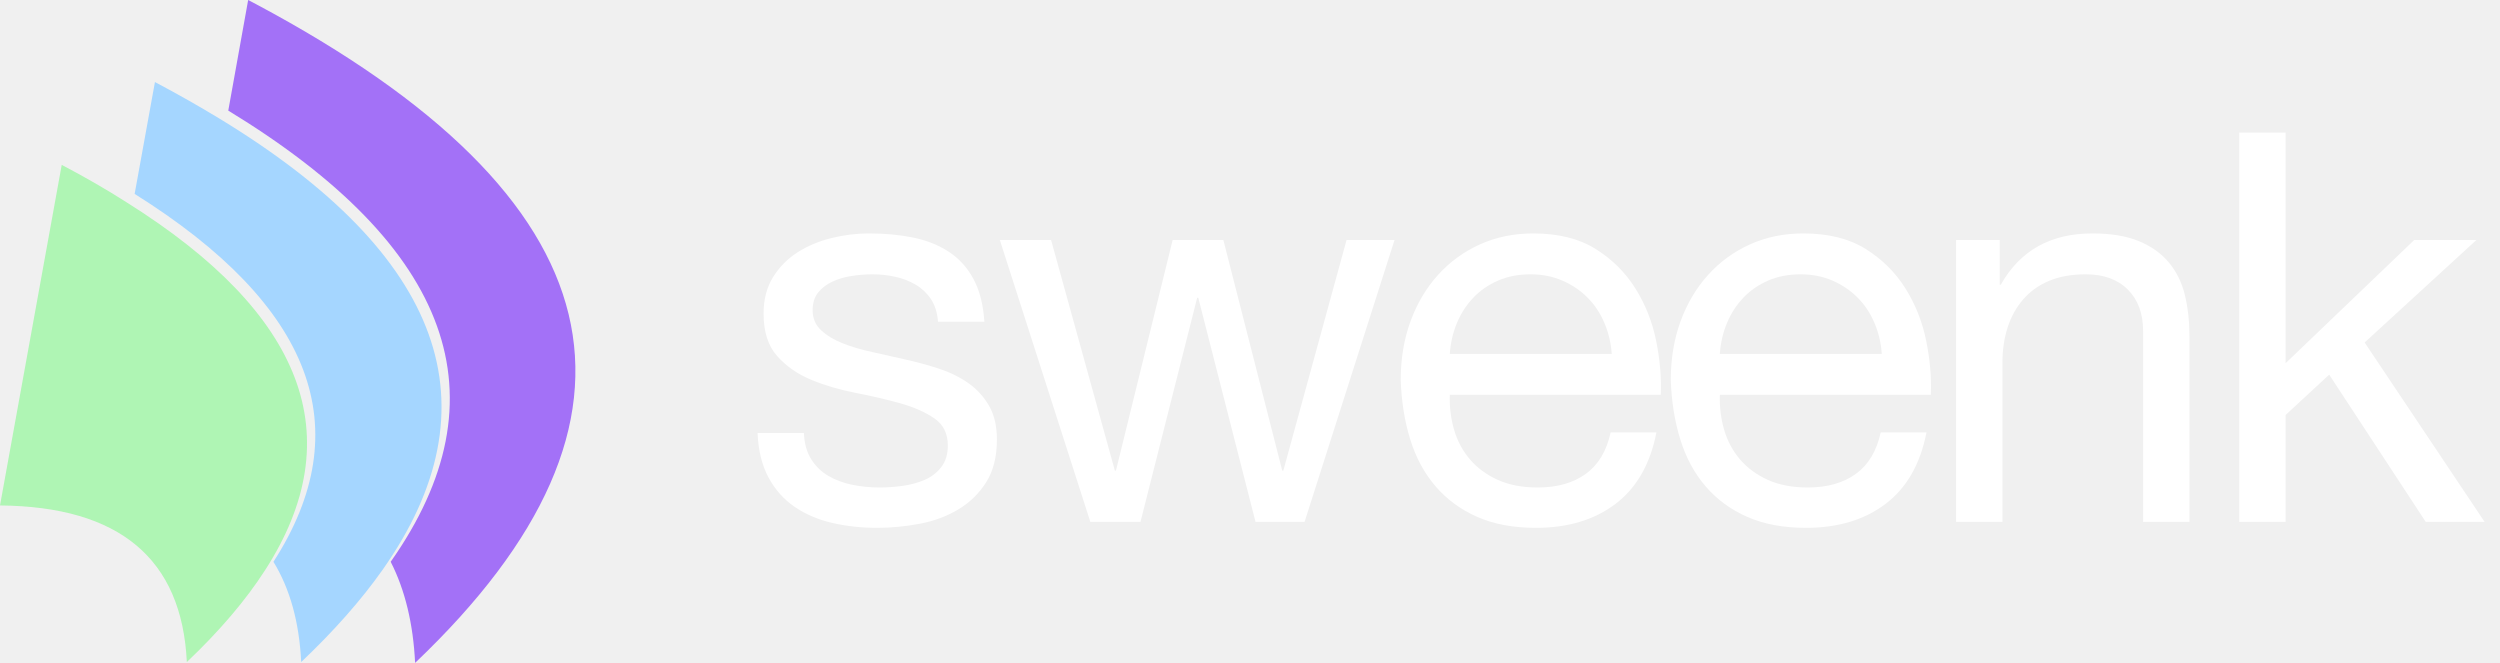
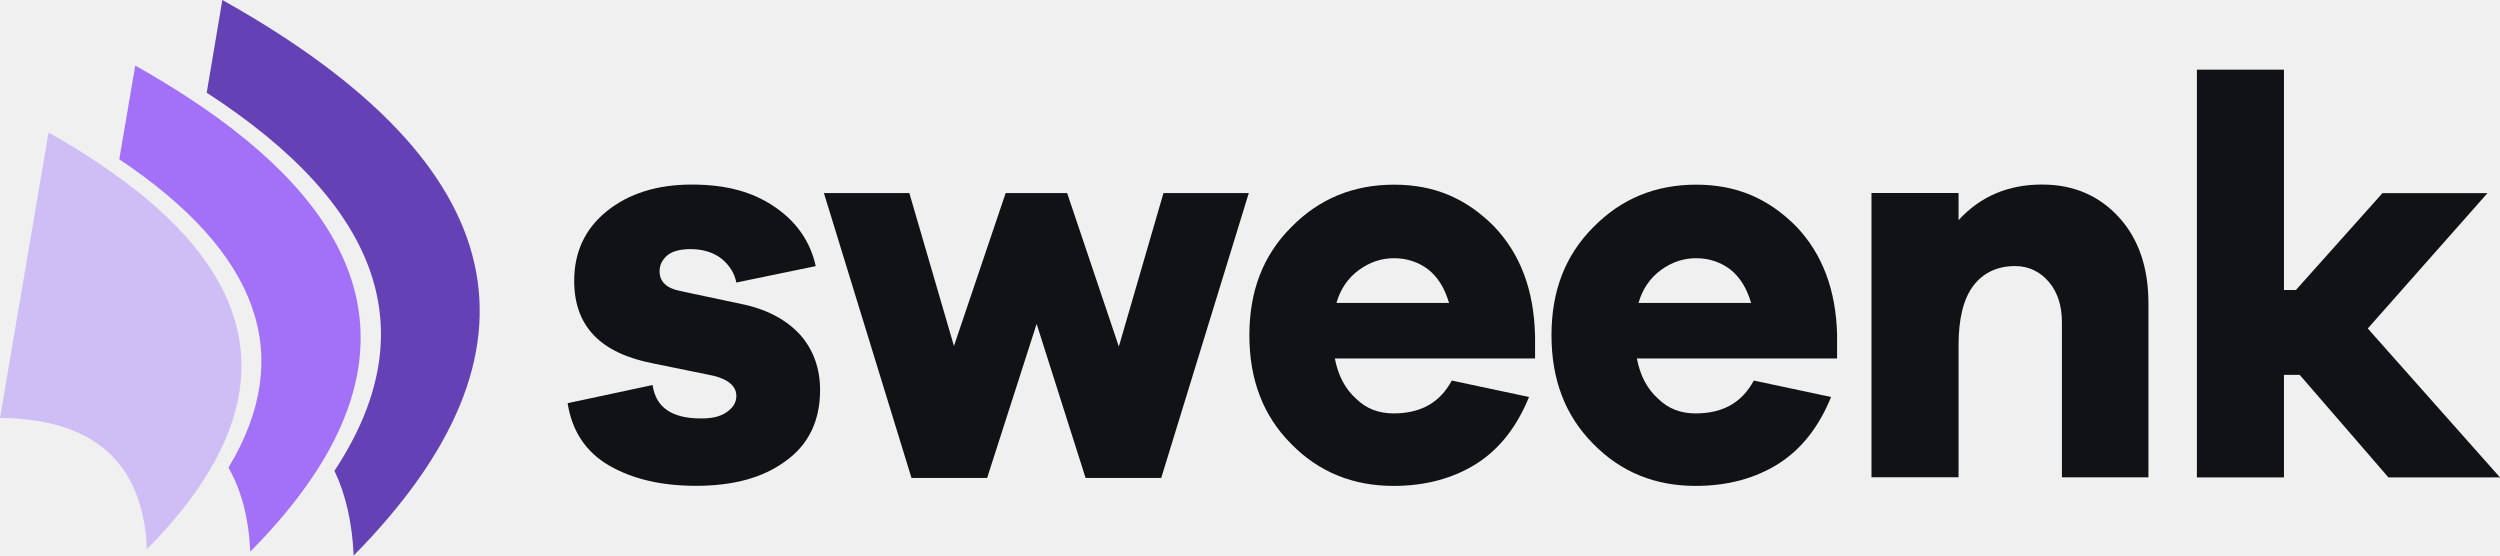
- <svg xmlns="http://www.w3.org/2000/svg" width="132" height="35" viewBox="0 0 132 35" fill="none">
-   <path d="M42.447 22.861H40C40.038 23.782 40.23 24.564 40.576 25.207C40.921 25.85 41.382 26.368 41.957 26.762C42.533 27.155 43.195 27.438 43.944 27.611C44.692 27.784 45.479 27.87 46.304 27.87C47.052 27.87 47.806 27.798 48.564 27.654C49.322 27.51 50.003 27.256 50.608 26.891C51.212 26.527 51.702 26.047 52.076 25.452C52.45 24.857 52.637 24.109 52.637 23.207C52.637 22.497 52.498 21.902 52.22 21.422C51.941 20.942 51.577 20.544 51.126 20.227C50.675 19.911 50.157 19.656 49.571 19.464C48.986 19.273 48.386 19.109 47.772 18.975C47.197 18.841 46.621 18.711 46.045 18.586C45.469 18.462 44.951 18.308 44.491 18.126C44.03 17.944 43.651 17.713 43.353 17.435C43.056 17.157 42.907 16.806 42.907 16.384C42.907 16 43.003 15.689 43.195 15.449C43.387 15.209 43.637 15.017 43.944 14.873C44.251 14.729 44.591 14.628 44.965 14.571C45.34 14.513 45.709 14.484 46.074 14.484C46.477 14.484 46.875 14.527 47.269 14.614C47.662 14.7 48.022 14.839 48.348 15.031C48.674 15.223 48.943 15.477 49.154 15.794C49.365 16.111 49.49 16.509 49.528 16.989H51.975C51.917 16.087 51.725 15.334 51.399 14.729C51.073 14.125 50.637 13.645 50.09 13.29C49.543 12.935 48.914 12.685 48.204 12.541C47.494 12.397 46.717 12.325 45.872 12.325C45.22 12.325 44.563 12.407 43.9 12.57C43.238 12.733 42.644 12.983 42.116 13.319C41.588 13.654 41.156 14.091 40.82 14.628C40.485 15.166 40.317 15.809 40.317 16.557C40.317 17.517 40.556 18.265 41.036 18.802C41.516 19.34 42.116 19.757 42.835 20.054C43.555 20.352 44.337 20.582 45.181 20.745C46.026 20.909 46.808 21.091 47.528 21.292C48.247 21.494 48.847 21.758 49.327 22.084C49.806 22.41 50.046 22.89 50.046 23.523C50.046 23.984 49.931 24.363 49.701 24.66C49.471 24.958 49.178 25.183 48.823 25.337C48.468 25.49 48.079 25.596 47.657 25.654C47.235 25.711 46.832 25.74 46.448 25.74C45.949 25.74 45.465 25.692 44.994 25.596C44.524 25.5 44.102 25.342 43.728 25.121C43.353 24.9 43.051 24.603 42.821 24.229C42.591 23.854 42.466 23.399 42.447 22.861Z" fill="white" />
-   <path d="M68.882 27.553L73.632 12.671H71.099L67.76 24.847H67.702L64.593 12.671H61.916L58.922 24.847H58.865L55.497 12.671H52.791L57.569 27.553H60.218L63.211 15.722H63.269L66.291 27.553H68.882Z" fill="white" />
-   <path d="M85.099 18.687H76.549C76.588 18.111 76.712 17.569 76.923 17.061C77.135 16.552 77.422 16.106 77.787 15.722C78.151 15.338 78.588 15.036 79.097 14.815C79.605 14.595 80.176 14.484 80.81 14.484C81.424 14.484 81.985 14.595 82.493 14.815C83.002 15.036 83.443 15.334 83.817 15.708C84.192 16.082 84.489 16.528 84.71 17.046C84.931 17.564 85.06 18.111 85.099 18.687ZM87.459 22.832H85.041C84.83 23.811 84.393 24.54 83.731 25.02C83.069 25.5 82.22 25.74 81.184 25.74C80.377 25.74 79.677 25.605 79.082 25.337C78.487 25.068 77.998 24.708 77.614 24.257C77.23 23.806 76.952 23.288 76.779 22.703C76.607 22.118 76.53 21.499 76.549 20.846H87.689C87.728 19.944 87.646 18.994 87.445 17.996C87.243 16.998 86.879 16.077 86.351 15.233C85.823 14.388 85.123 13.693 84.249 13.146C83.376 12.599 82.277 12.325 80.953 12.325C79.936 12.325 79.001 12.517 78.147 12.901C77.293 13.285 76.554 13.822 75.93 14.513C75.306 15.204 74.822 16.02 74.476 16.96C74.131 17.9 73.958 18.937 73.958 20.069C73.997 21.201 74.164 22.247 74.462 23.207C74.76 24.166 75.206 24.991 75.801 25.682C76.396 26.373 77.13 26.911 78.003 27.294C78.876 27.678 79.907 27.87 81.097 27.87C82.786 27.87 84.187 27.448 85.3 26.604C86.413 25.759 87.133 24.502 87.459 22.832Z" fill="white" />
-   <path d="M99.357 18.687H90.808C90.846 18.111 90.971 17.569 91.182 17.061C91.393 16.552 91.681 16.106 92.046 15.722C92.41 15.338 92.847 15.036 93.356 14.815C93.864 14.595 94.435 14.484 95.068 14.484C95.682 14.484 96.244 14.595 96.752 14.815C97.261 15.036 97.702 15.334 98.076 15.708C98.451 16.082 98.748 16.528 98.969 17.046C99.19 17.564 99.319 18.111 99.357 18.687ZM101.718 22.832H99.3C99.089 23.811 98.652 24.54 97.99 25.02C97.328 25.5 96.479 25.74 95.443 25.74C94.636 25.74 93.936 25.605 93.341 25.337C92.746 25.068 92.257 24.708 91.873 24.257C91.489 23.806 91.211 23.288 91.038 22.703C90.865 22.118 90.789 21.499 90.808 20.846H101.948C101.987 19.944 101.905 18.994 101.703 17.996C101.502 16.998 101.137 16.077 100.61 15.233C100.082 14.388 99.382 13.693 98.508 13.146C97.635 12.599 96.536 12.325 95.212 12.325C94.195 12.325 93.26 12.517 92.405 12.901C91.551 13.285 90.812 13.822 90.189 14.513C89.565 15.204 89.081 16.02 88.735 16.96C88.39 17.9 88.217 18.937 88.217 20.069C88.256 21.201 88.423 22.247 88.721 23.207C89.018 24.166 89.464 24.991 90.059 25.682C90.654 26.373 91.388 26.911 92.262 27.294C93.135 27.678 94.166 27.87 95.356 27.87C97.045 27.87 98.446 27.448 99.559 26.604C100.672 25.759 101.392 24.502 101.718 22.832Z" fill="white" />
-   <path d="M103.282 12.671V27.553H105.729V19.148C105.729 18.476 105.82 17.857 106.002 17.291C106.185 16.725 106.458 16.231 106.823 15.809C107.188 15.386 107.643 15.06 108.19 14.83C108.737 14.6 109.385 14.484 110.133 14.484C111.074 14.484 111.812 14.753 112.35 15.29C112.887 15.828 113.156 16.557 113.156 17.478V27.553H115.603V17.766C115.603 16.96 115.521 16.226 115.358 15.564C115.195 14.902 114.912 14.331 114.509 13.851C114.106 13.371 113.578 12.997 112.925 12.729C112.273 12.46 111.457 12.325 110.479 12.325C108.272 12.325 106.66 13.227 105.643 15.031H105.585V12.671H103.282Z" fill="white" />
-   <path d="M118.232 7V27.553H120.679V21.911L122.982 19.781L128.077 27.553H131.186L124.853 18.083L130.754 12.671H127.472L120.679 19.177V7H118.232Z" fill="white" />
-   <path fill-rule="evenodd" clip-rule="evenodd" d="M12.053 5.84L13.103 0C13.249 0.073 13.387 0.146 13.519 0.219C32.725 10.456 35.525 22.05 21.918 35C21.816 32.929 21.387 31.15 20.628 29.663C26.738 20.986 23.88 13.045 12.053 5.84Z" fill="#A371F7" />
-   <path fill-rule="evenodd" clip-rule="evenodd" d="M7.109 10.238L8.181 4.332C9.392 4.973 10.537 5.622 11.615 6.278C23.443 13.482 26.301 21.423 20.191 30.1C19.068 31.69 17.639 33.308 15.903 34.956C15.801 32.856 15.313 31.092 14.438 29.663C18.973 22.619 16.53 16.144 7.109 10.238Z" fill="#A5D6FF" />
-   <path fill-rule="evenodd" clip-rule="evenodd" d="M3.259 8.706C4.484 9.348 5.622 10.004 6.672 10.675C16.093 16.581 18.535 23.056 14 30.1C12.979 31.69 11.601 33.308 9.865 34.956C9.603 29.502 6.315 26.746 0 26.688L3.259 8.706Z" fill="#AFF5B4" />
+ <svg xmlns="http://www.w3.org/2000/svg" width="306" height="68" viewBox="0 0 306 68" fill="none">
+   <path fill-rule="evenodd" clip-rule="evenodd" d="M25.302 11.345L27.217 0C27.48 0.14 27.732 0.286 27.973 0.425C62.991 20.313 68.093 42.839 43.289 68C43.105 63.979 42.321 60.518 40.937 57.628C52.076 40.771 46.868 25.341 25.302 11.345Z" fill="#6541B6" />
+   <path fill-rule="evenodd" clip-rule="evenodd" d="M14.6 19.497L16.554 8.024C18.761 9.271 20.849 10.529 22.815 11.805C44.376 25.802 49.59 41.231 38.451 58.088C36.401 61.177 33.797 64.323 30.633 67.522C30.448 63.443 29.558 60.011 27.962 57.238C36.233 43.556 31.776 30.976 14.6 19.497Z" fill="#A371F7" />
+   <path fill-rule="evenodd" clip-rule="evenodd" d="M5.942 16.222C8.176 17.469 10.248 18.745 12.164 20.045C29.339 31.518 33.791 44.098 25.526 57.785C23.666 60.874 21.152 64.02 17.988 67.219C17.512 56.626 11.514 51.265 0 51.154L5.942 16.222Z" fill="#CFBEF5" />
+   <path d="M69.487 49.348L79.876 47.128C80.273 49.902 82.272 51.218 85.8 51.218C87.133 51.218 88.13 51.009 88.931 50.455C89.732 49.902 90.129 49.278 90.129 48.445C90.129 47.198 88.998 46.295 86.797 45.881L80.004 44.494C73.48 43.247 70.282 39.92 70.282 34.373C70.282 30.836 71.615 27.998 74.275 25.848C76.941 23.698 80.402 22.591 84.664 22.591C88.925 22.591 92.123 23.494 94.783 25.295C97.449 27.095 99.179 29.525 99.846 32.572L90.124 34.583C89.922 33.476 89.323 32.502 88.326 31.669C87.329 30.906 86.064 30.492 84.529 30.492C83.196 30.492 82.2 30.772 81.6 31.325C81.001 31.879 80.732 32.502 80.732 33.196C80.732 34.443 81.533 35.276 83.264 35.62L91.121 37.286C94.184 37.98 96.447 39.297 98.048 41.097C99.577 42.898 100.378 45.118 100.378 47.752C100.378 51.492 98.978 54.406 96.183 56.416C93.389 58.496 89.726 59.464 85.196 59.464C80.934 59.464 77.406 58.63 74.538 56.97C71.677 55.303 70.008 52.739 69.476 49.342L69.487 49.348Z" fill="#101215" />
+   <path d="M152.852 23.634L142.133 58.502H132.876L126.884 39.646L120.824 58.502H111.567L100.848 23.634H111.304L116.764 42.35L123.092 23.634H130.619L136.947 42.42L142.407 23.634H152.863H152.852Z" fill="#101215" />
+   <path d="M187.892 41.033V43.877H163.386C163.783 45.957 164.651 47.617 165.984 48.8C167.25 50.047 168.779 50.601 170.576 50.601C173.908 50.601 176.238 49.284 177.7 46.58L187.153 48.591C185.686 52.197 183.557 54.965 180.696 56.772C177.834 58.572 174.435 59.475 170.576 59.475C165.648 59.475 161.454 57.809 158.054 54.348C154.593 50.88 152.924 46.446 152.924 41.039C152.924 35.632 154.588 31.267 158.054 27.8C161.448 24.333 165.648 22.603 170.638 22.603C175.628 22.603 179.492 24.333 182.824 27.66C186.089 31.057 187.752 35.492 187.886 41.039L187.892 41.033ZM170.643 31.605C169.047 31.605 167.647 32.089 166.314 33.062C164.982 34.035 164.052 35.416 163.582 37.082H177.364C176.832 35.282 176.031 33.965 174.832 32.992C173.634 32.089 172.234 31.605 170.638 31.605H170.643Z" fill="#101215" />
+   <path d="M224.859 41.033V43.877H200.352C200.75 45.957 201.618 47.617 202.951 48.8C204.217 50.047 205.745 50.601 207.543 50.601C210.875 50.601 213.205 49.284 214.667 46.58L224.125 48.591C222.658 52.197 220.53 54.965 217.668 56.772C214.807 58.572 211.407 59.475 207.549 59.475C202.62 59.475 198.426 57.809 195.032 54.348C191.571 50.88 189.902 46.446 189.902 41.039C189.902 35.632 191.566 31.267 195.032 27.8C198.426 24.333 202.626 22.603 207.616 22.603C212.606 22.603 216.47 24.333 219.802 27.66C223.067 31.057 224.73 35.492 224.864 41.039L224.859 41.033ZM207.616 31.605C206.02 31.605 204.62 32.089 203.287 33.062C201.954 34.035 201.024 35.416 200.554 37.082H214.336C213.804 35.282 213.003 33.965 211.805 32.992C210.606 32.089 209.206 31.605 207.61 31.605H207.616Z" fill="#101215" />
+   <path d="M249.981 22.591C253.845 22.591 256.976 23.978 259.373 26.611C261.77 29.245 262.968 32.782 262.968 37.077V58.426H252.378V39.431C252.378 37.42 251.846 35.76 250.782 34.507C249.718 33.26 248.318 32.567 246.655 32.567C244.46 32.567 242.723 33.4 241.525 34.991C240.327 36.587 239.727 39.011 239.727 42.268V58.421H229.07V23.622H239.727V26.949C242.393 24.036 245.787 22.585 249.981 22.585V22.591Z" fill="#101215" />
+   <path d="M305.994 58.432H292.341L281.488 45.887H279.556V58.432H268.899V8.525H279.556V35.492H281.023L291.613 23.64H304.466L289.815 40.206L306 58.438L305.994 58.432Z" fill="#101215" />
</svg>
